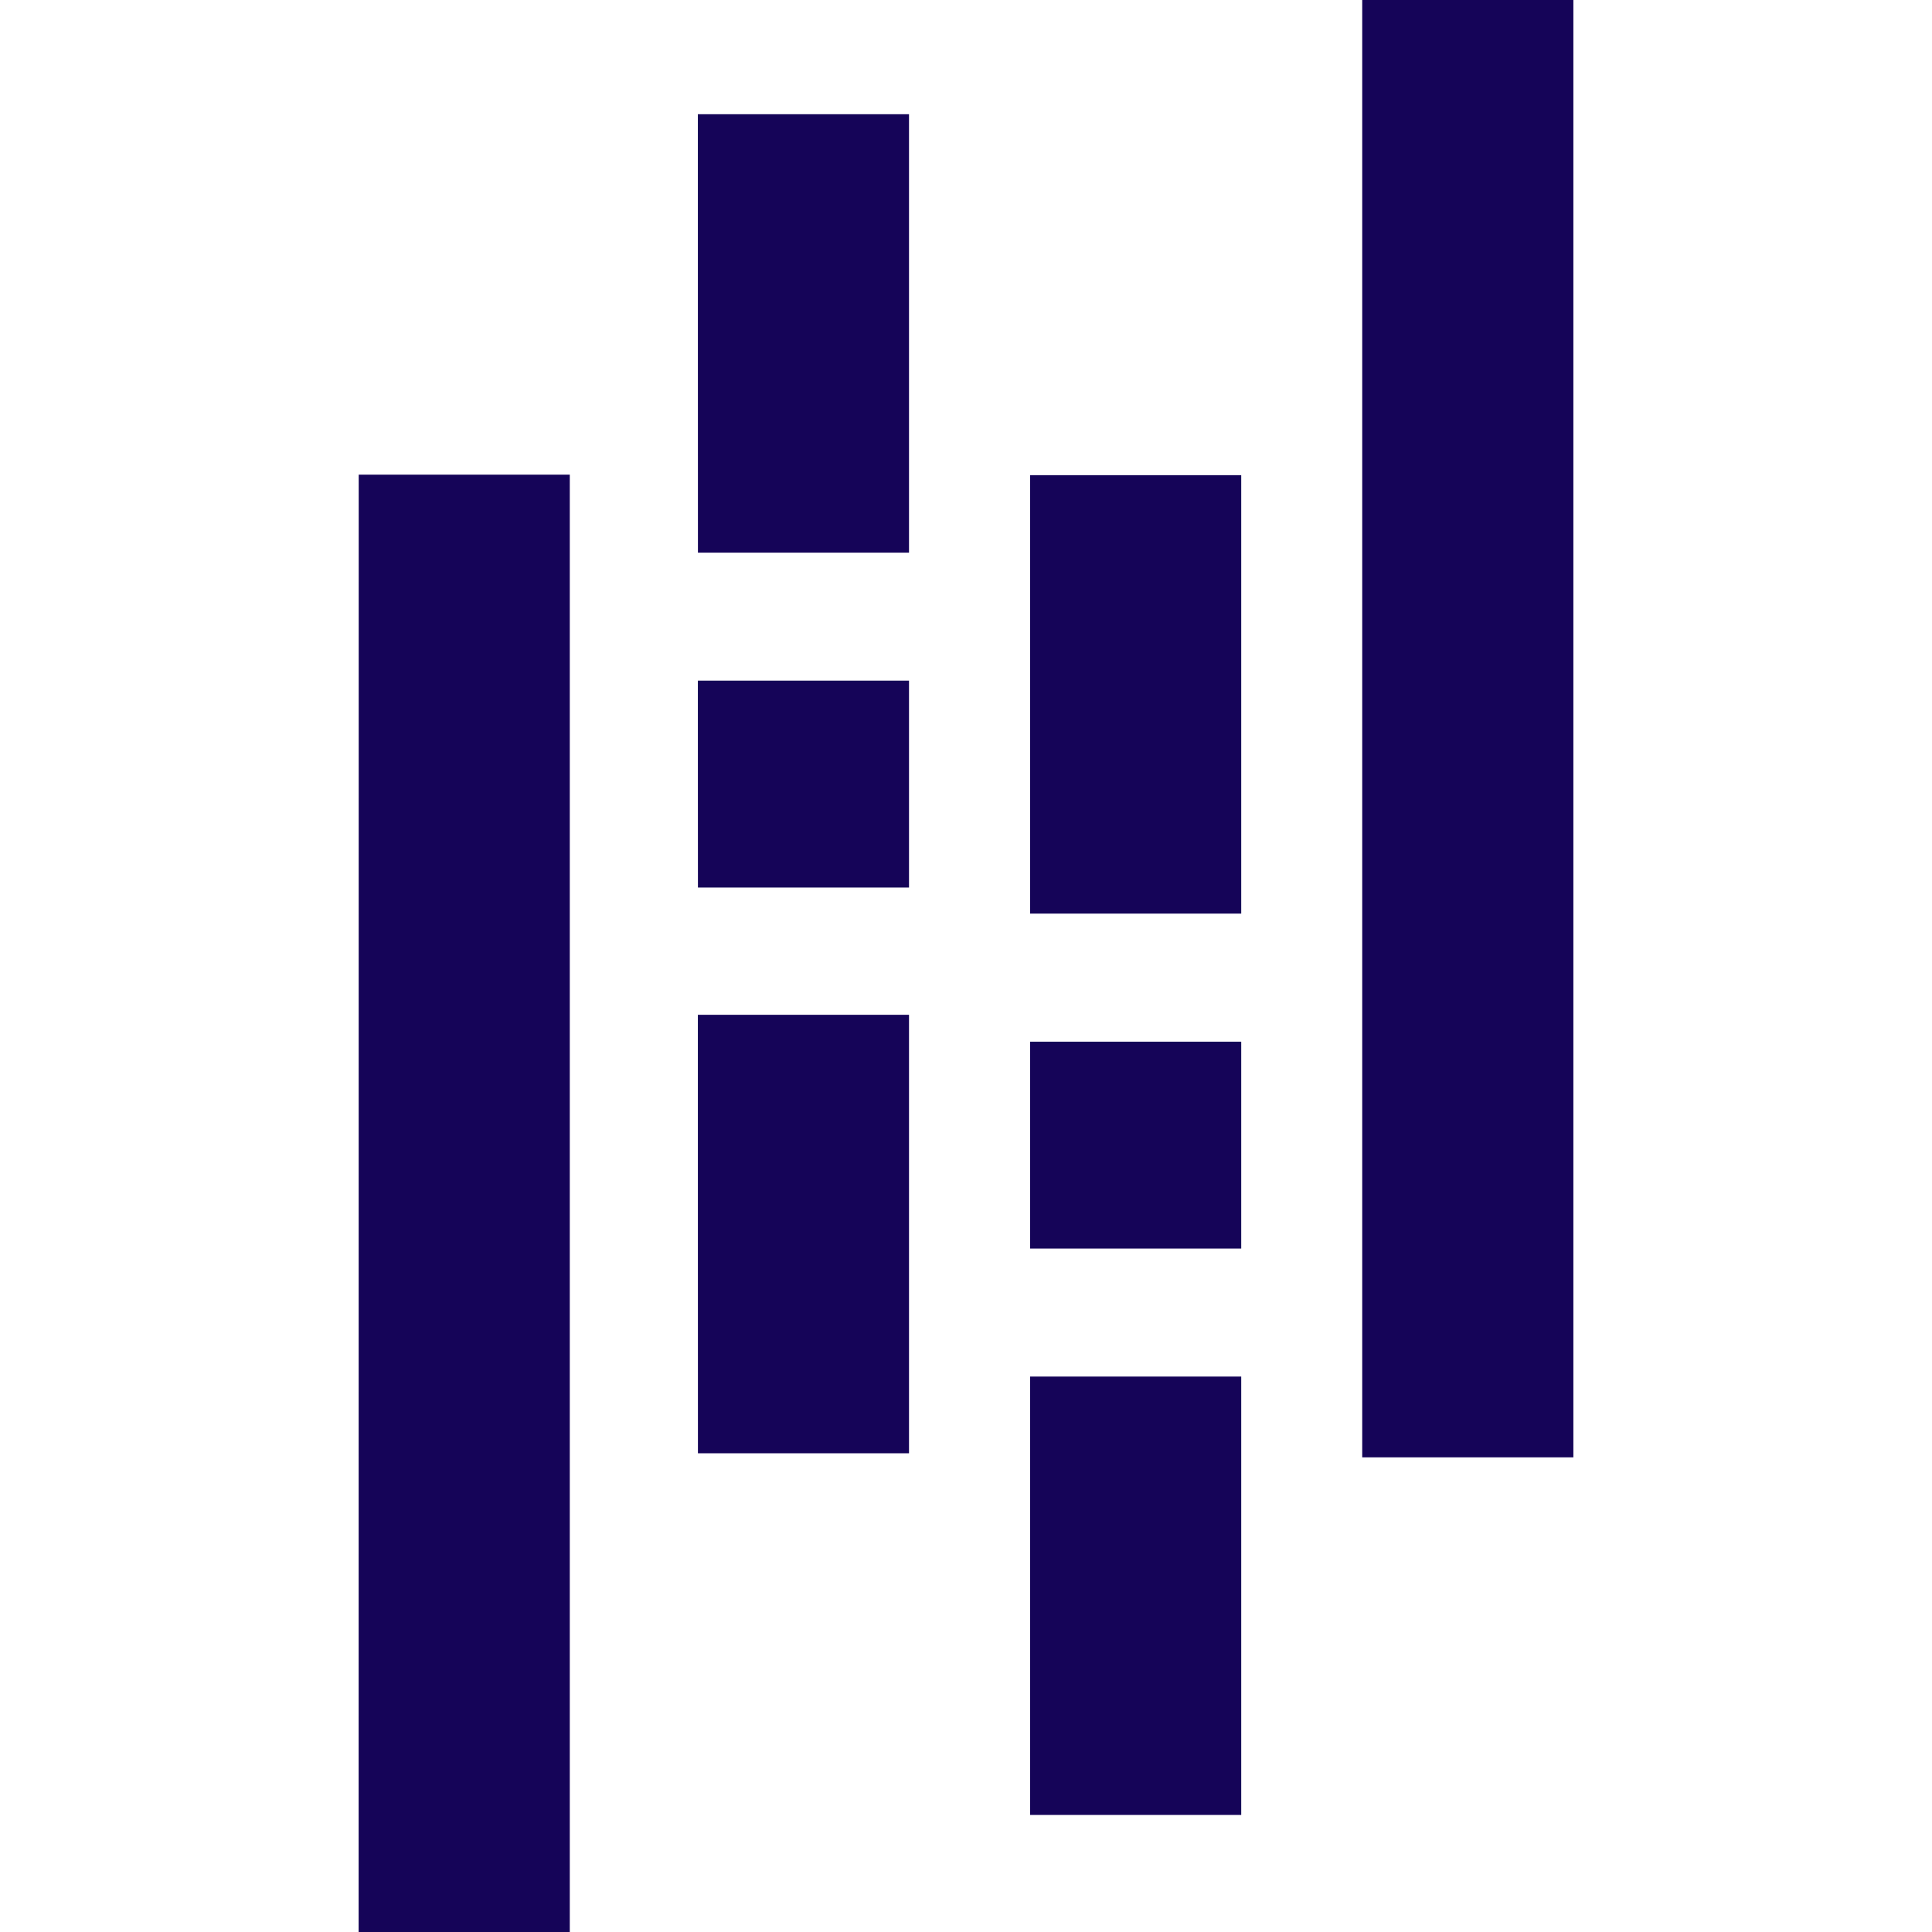
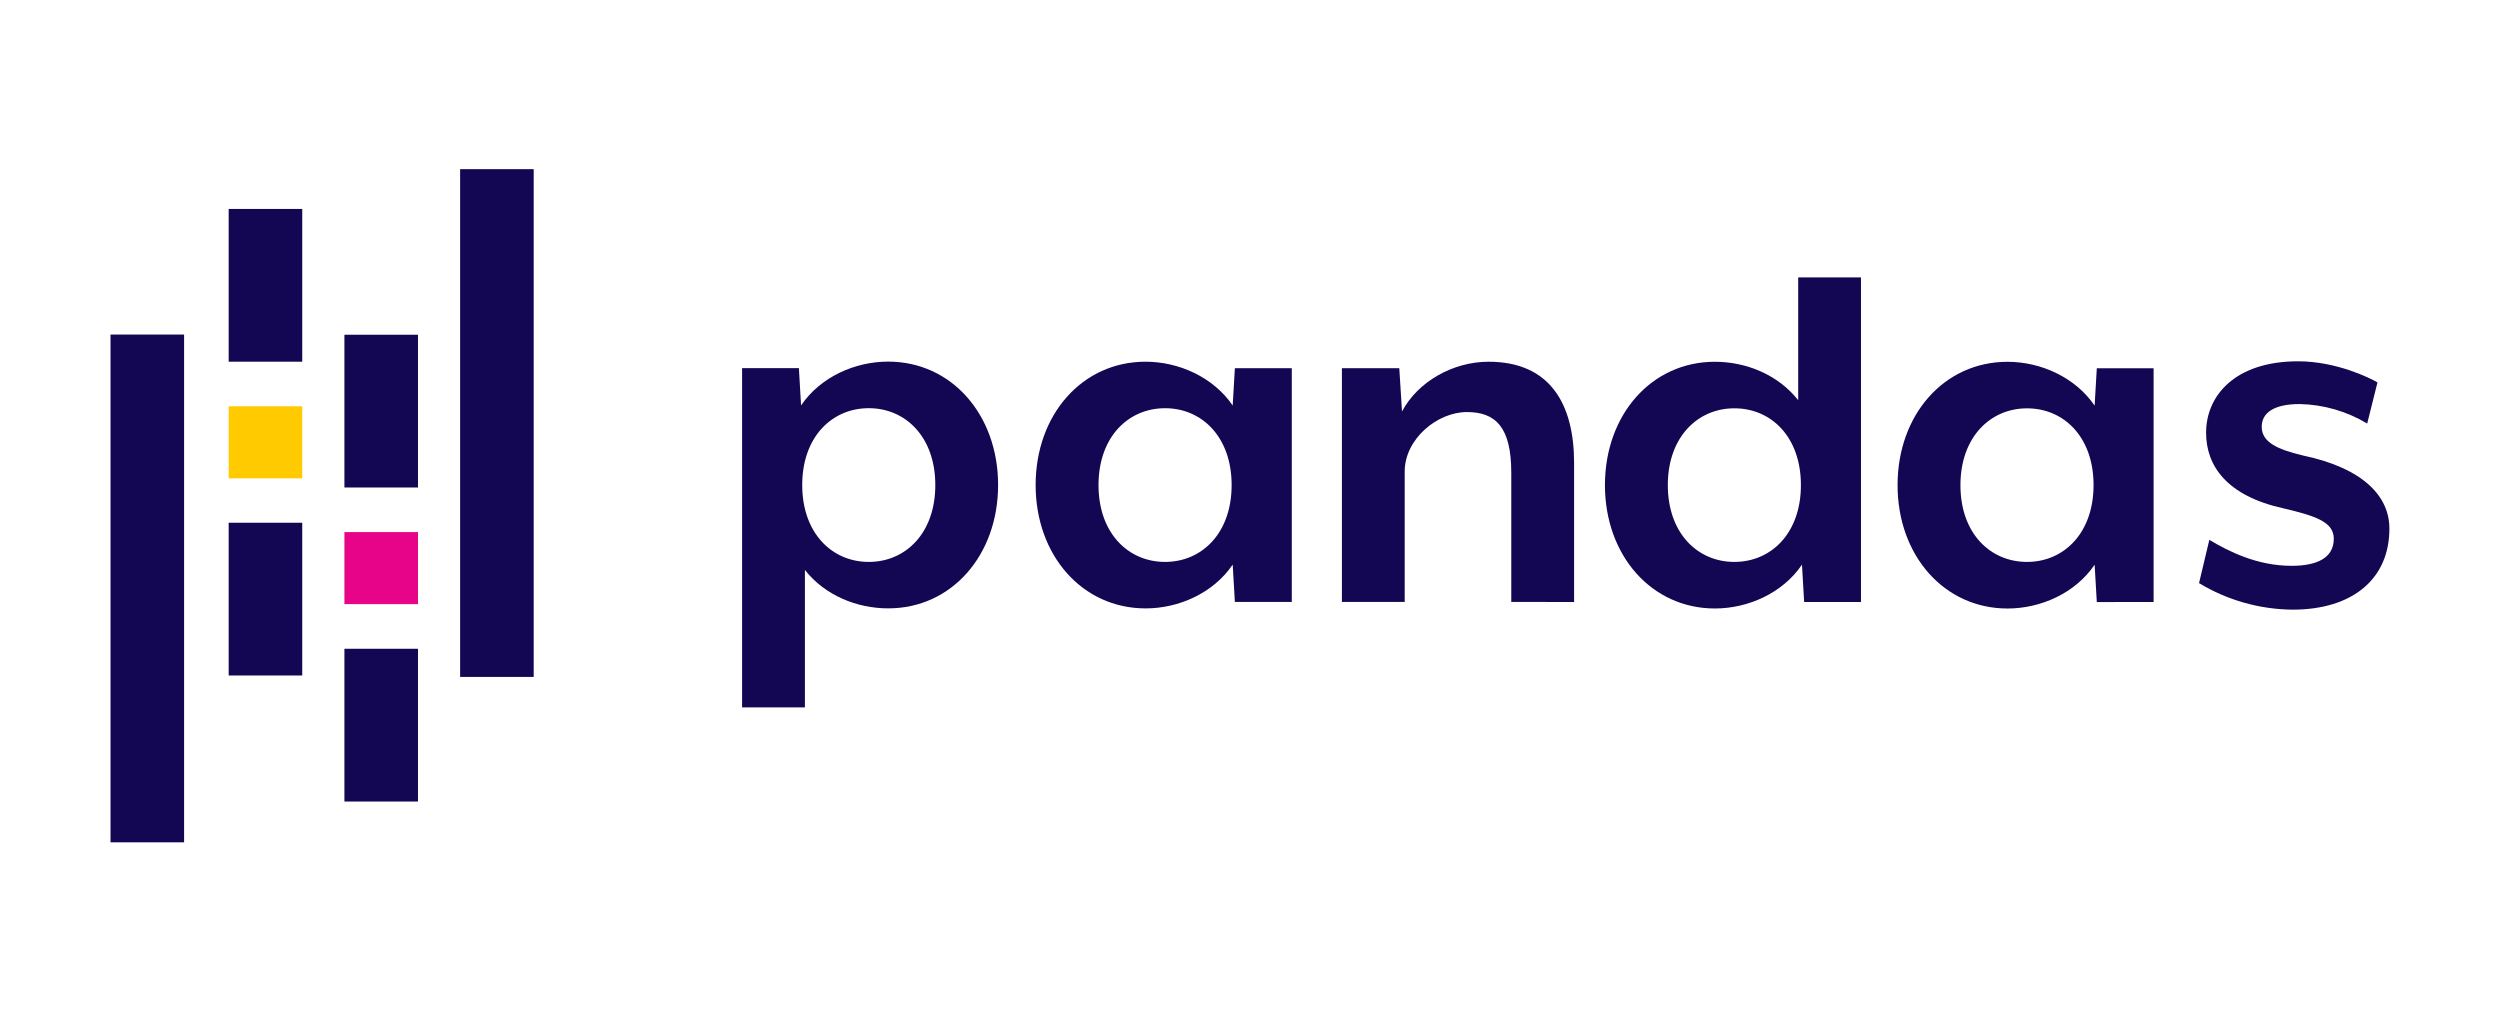
- <svg xmlns="http://www.w3.org/2000/svg" stroke="currentColor" fill="currentColor" stroke-width="0" role="img" viewBox="0 0 24 24" color="#150458" style="color:#150458" height="48" width="48">
-   <path d="M16.922 0h2.623v18.104h-2.623zm-4.126 12.94h2.623v2.57h-2.623zm0-7.037h2.623v5.446h-2.623zm0 11.197h2.623v5.446h-2.623zM4.456 5.896h2.622V24H4.455zm4.213 2.559h2.623v2.57H8.67zm0 4.151h2.623v5.447H8.67zm0-11.187h2.623v5.446H8.67Z" />
+ <svg xmlns="http://www.w3.org/2000/svg" id="Layer_1" data-name="Layer 1" viewBox="0 0 818.63 331.21">
+   <defs>
+     <style>.cls-1{fill:#130754;}.cls-2{fill:#ffca00;}.cls-3{fill:#e70488;}</style>
+   </defs>
+   <path class="cls-1" d="M290.85,199.21c-10.27,0-20.73-4.25-27.28-12.58v45H243l0-111.09h18.6l.71,12.22c6.38-9.39,17.71-14.35,28.52-14.35,20.73,0,36,17.37,36,40.4S311.58,199.22,290.85,199.21Zm-6.37-65.55c-12.05,0-21.79,9.39-21.79,25.16S272.43,184,284.48,184s21.79-9.39,21.79-25.16S296.53,133.66,284.48,133.66Z" />
+   <path class="cls-1" d="M404.36,197.1l-.71-12.22c-6.38,9.39-17.72,14.35-28.53,14.34-20.73,0-36-17.36-36-40.39s15.24-40.4,36-40.39c10.81,0,22.15,5,28.53,14.35l.71-12.22H423V197.1Zm-22.85-63.43c-12.05,0-21.79,9.39-21.8,25.16S369.45,184,381.5,184s21.8-9.39,21.8-25.16S393.56,133.67,381.51,133.67Z" />
+   <path class="cls-1" d="M494.87,197.11V154.77c0-14.88-5.13-19.84-14.52-19.84-9.75,0-20.38,8.85-20.38,19.48v42.7H439.41V120.57H458.2l.89,14.18c5.14-9.75,16.65-16.3,28.35-16.3,20.37,0,28,14.18,28,33.13v45.54Z" />
+   <path class="cls-1" d="M590.77,197.13l-.71-12.23c-6.38,9.39-17.72,14.35-28.52,14.35-20.73,0-36-17.37-36-40.4s15.24-40.39,36-40.39c10.27,0,20.72,4.26,27.28,12.58V90.83h20.56l0,106.3ZM567.92,133.7c-12,0-21.79,9.39-21.79,25.15S555.87,184,567.92,184s21.79-9.38,21.79-25.15S580,133.7,567.92,133.7Z" />
+   <path class="cls-1" d="M686.6,197.14l-.71-12.22c-6.38,9.39-17.72,14.34-28.53,14.34-20.73,0-36-17.36-36-40.4s15.24-40.39,36-40.39c10.81,0,22.15,5,28.53,14.36l.71-12.23h18.6v76.53Zm-22.85-63.43c-12,0-21.79,9.39-21.8,25.16S651.7,184,663.74,184s21.8-9.39,21.8-25.16S675.8,133.71,663.75,133.71Z" />
+   <path class="cls-1" d="M750.73,199.63a60.16,60.16,0,0,1-30.65-8.69l3.37-14.17c6.2,3.72,15.59,8.51,26.93,8.51,8.15,0,13.82-2.48,13.82-8.86,0-5.49-5.85-7.44-16.3-9.92-18.78-4.08-25.51-14-25.51-24.81,0-12.05,9.39-23.38,30.12-23.38,12.58,0,23.57,5.49,26,6.91l-3.37,13.47A44.59,44.59,0,0,0,753,132.31c-8.32,0-12.4,2.83-12.4,7.44,0,5.13,5.32,7.44,13.46,9.39,20.2,4.25,28.35,13.64,28.35,23.92C782.45,189.53,770.4,199.63,750.73,199.63Z" />
+   <rect class="cls-1" x="74.88" y="68.42" width="24.09" height="50.02" />
+   <rect class="cls-1" x="74.88" y="171.17" width="24.09" height="50.02" />
+   <rect class="cls-2" x="74.88" y="133.04" width="24.09" height="23.6" />
+   <rect class="cls-1" x="36.19" y="109.55" width="24.09" height="166.27" />
+   <rect class="cls-1" x="112.78" y="212.44" width="24.09" height="50.02" />
+   <rect class="cls-1" x="112.78" y="109.61" width="24.09" height="50.02" />
+   <rect class="cls-3" x="112.78" y="174.23" width="24.09" height="23.6" />
+   <rect class="cls-1" x="150.67" y="55.39" width="24.09" height="166.27" />
</svg>
